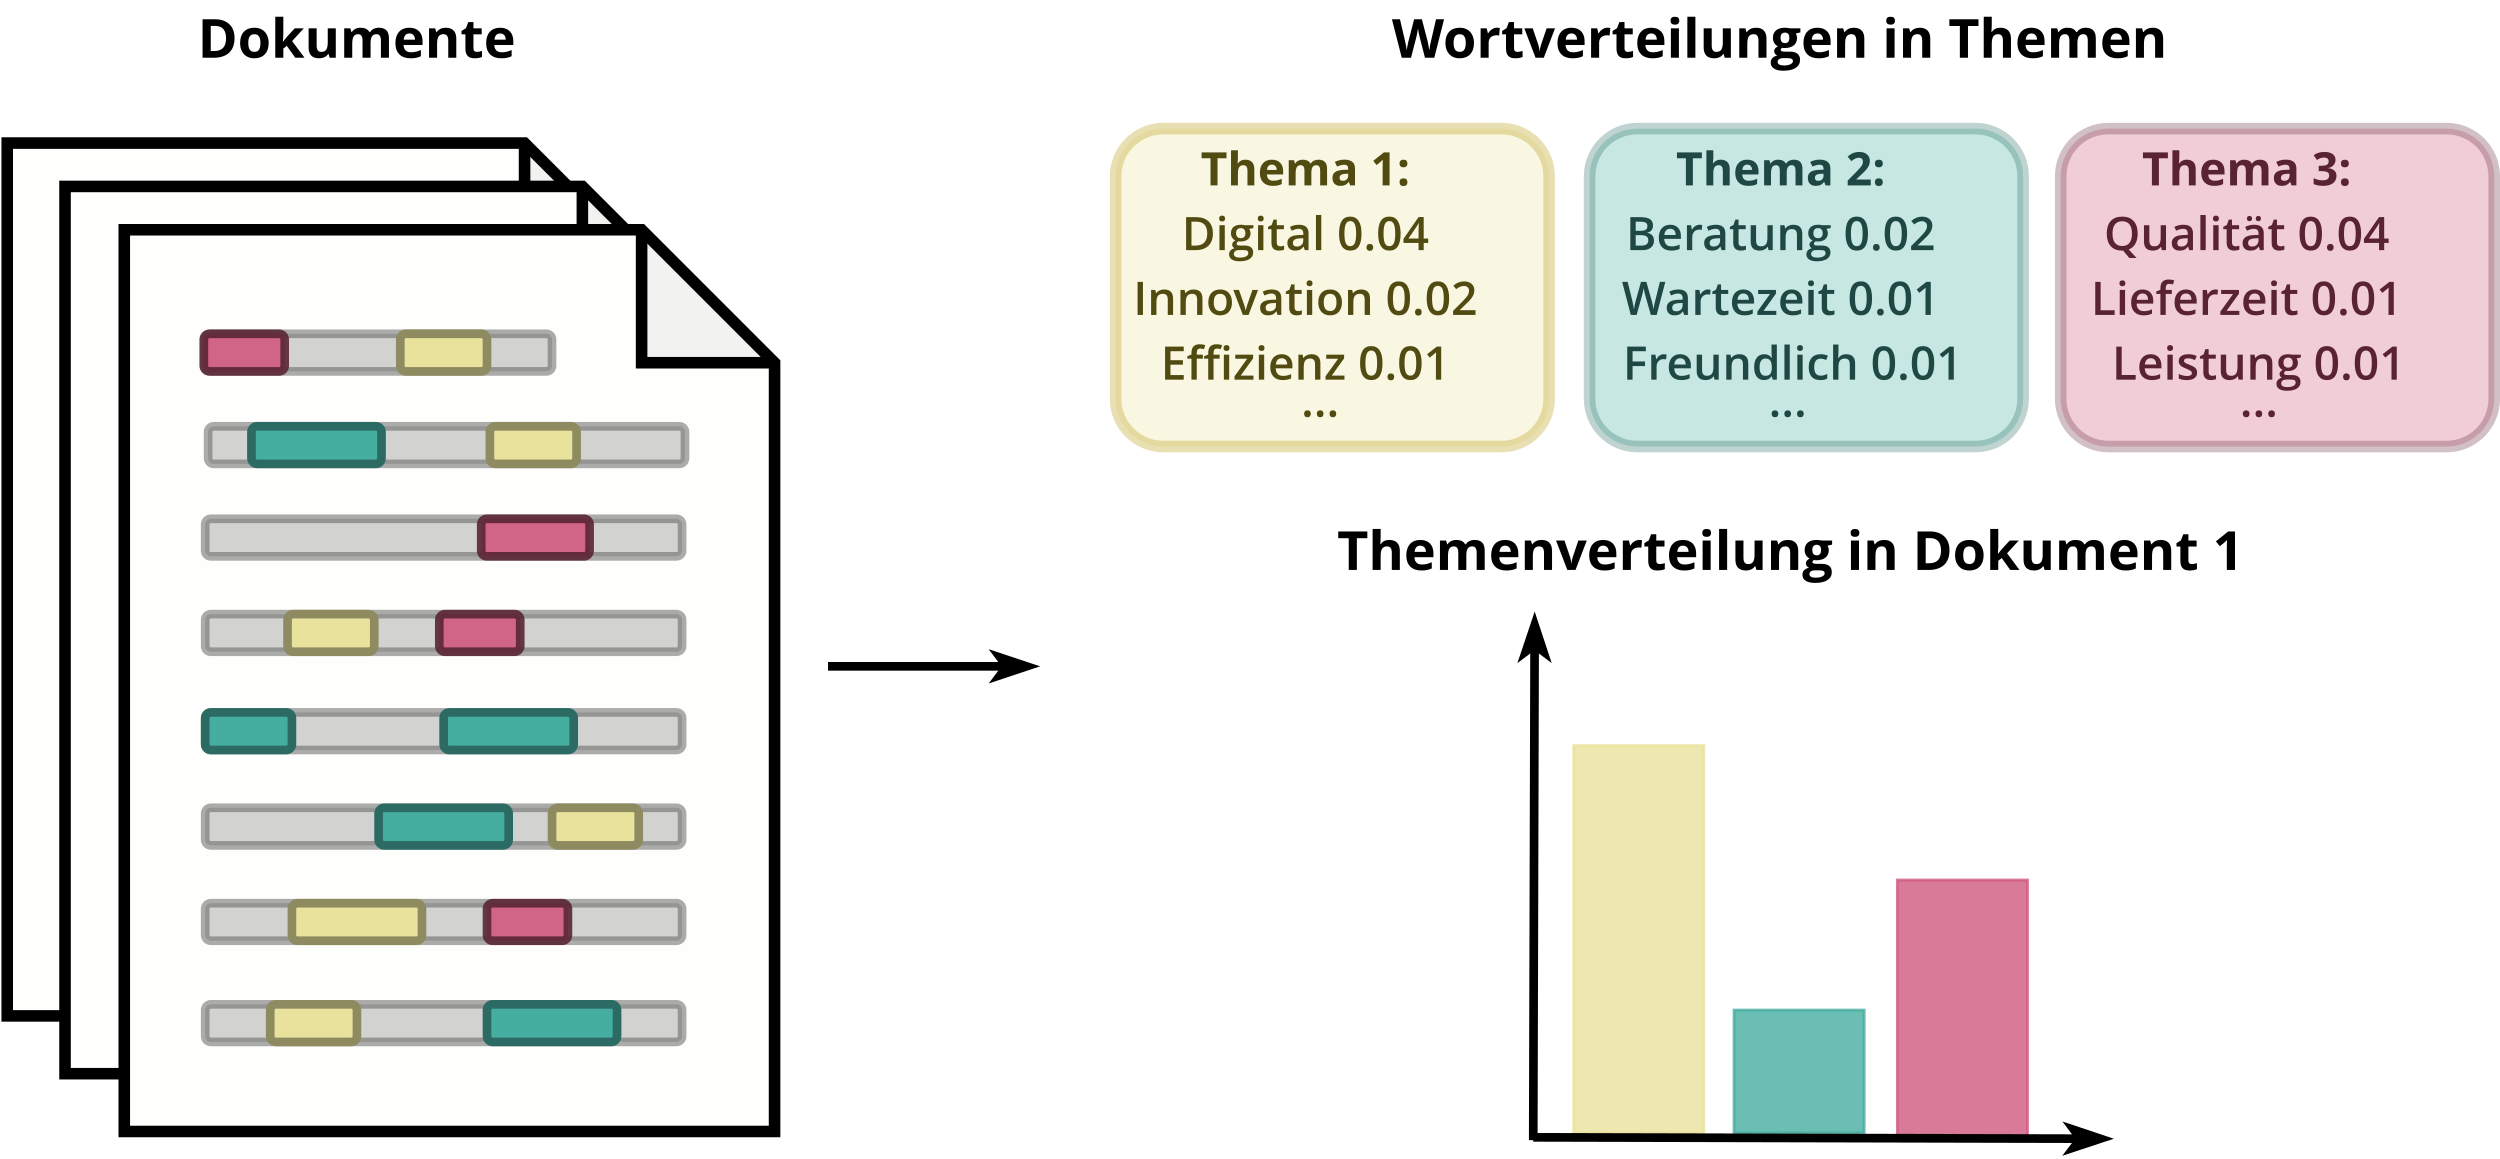
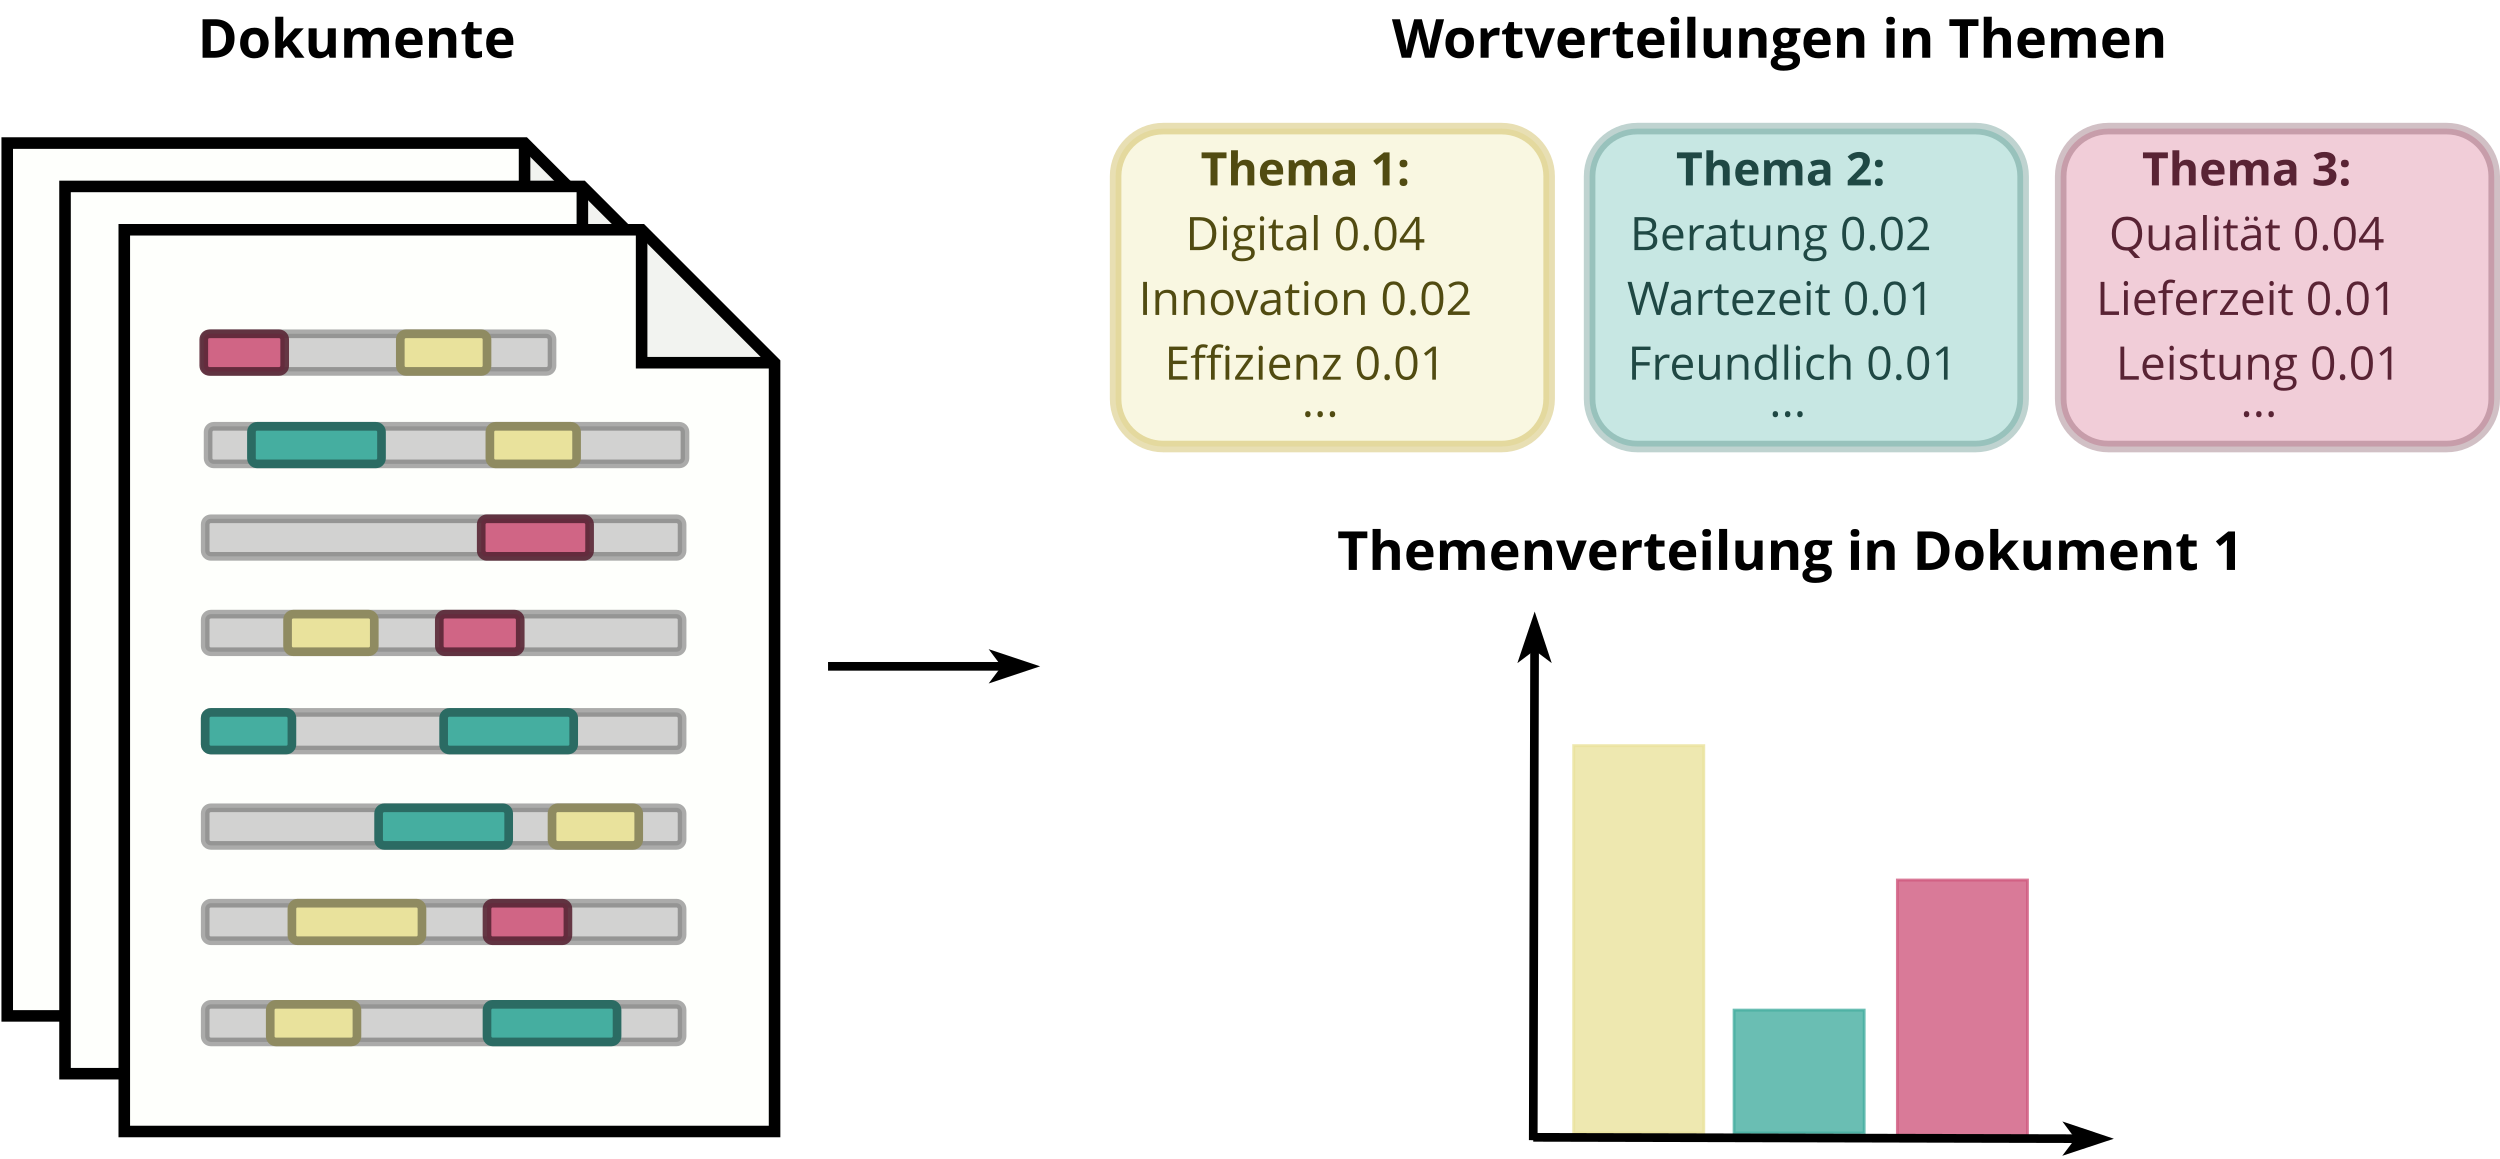
<svg xmlns="http://www.w3.org/2000/svg" version="1.1" width="865" height="401" viewBox="-0.5 -0.5 865 401" id="svg81">
  <defs id="defs1" />
  <g id="g81">
    <g data-cell-id="0" id="g80">
      <g data-cell-id="1" id="g79">
        <g data-cell-id="-S61edWA1xmkAxWAZh-a-18" id="g4">
          <g id="g3">
            <path d="m 2,49 h 179 l 46,46 V 351 H 2 Z" fill="#fefffc" stroke="#000000" stroke-width="4" stroke-miterlimit="10" pointer-events="all" id="path1" />
            <path d="m 181,49 v 46 h 46 z" fill-opacity="0.05" fill="#000000" stroke="none" pointer-events="all" id="path2" />
            <path d="m 181,49 v 46 h 46" fill="none" stroke="#000000" stroke-width="4" stroke-miterlimit="10" pointer-events="all" id="path3" />
          </g>
        </g>
        <g data-cell-id="-S61edWA1xmkAxWAZh-a-19" id="g7">
          <g id="g6">
            <path d="m 22,64 h 179 l 46,46 V 371 H 22 Z" fill="#fefffc" stroke="#000000" stroke-width="4" stroke-miterlimit="10" pointer-events="all" id="path4" />
            <path d="m 201,64 v 46 h 46 z" fill-opacity="0.05" fill="#000000" stroke="none" pointer-events="all" id="path5" />
            <path d="m 201,64 v 46 h 46" fill="none" stroke="#000000" stroke-width="4" stroke-miterlimit="10" pointer-events="all" id="path6" />
          </g>
        </g>
        <g data-cell-id="jbNSEPJm0w1Nrz4TCZUF-67" id="g9">
          <g id="g8">
            <rect x="385.5" y="44" width="150" height="110" rx="16.5" ry="16.5" fill-opacity="0.3" fill="#e9e29c" stroke="#b09500" stroke-opacity="0.3" stroke-width="4" pointer-events="all" id="rect7" />
          </g>
        </g>
        <g data-cell-id="hX4XhoOYx_TeXTkc3ZSz-9" id="g12">
          <g id="g11">
            <path d="m 42.5,79 h 179 l 46,46 v 266 h -225 z" fill="#fefffc" stroke="#000000" stroke-width="4" stroke-miterlimit="10" pointer-events="all" id="path9" />
            <path d="m 221.5,79 v 46 h 46 z" fill-opacity="0.05" fill="#000000" stroke="none" pointer-events="all" id="path10" />
            <path d="m 221.5,79 v 46 h 46" fill="none" stroke="#000000" stroke-width="4" stroke-miterlimit="10" pointer-events="all" id="path11" />
          </g>
        </g>
        <g data-cell-id="jbNSEPJm0w1Nrz4TCZUF-9" id="g14">
          <g id="g13">
            <rect x="70.5" y="115" width="120" height="13" rx="1.95" ry="1.95" fill-opacity="0.5" fill="#a6a6a6" stroke="#595959" stroke-opacity="0.5" stroke-width="3" pointer-events="all" id="rect12" />
          </g>
        </g>
        <g data-cell-id="jbNSEPJm0w1Nrz4TCZUF-22" id="g16">
          <g id="g15">
            <rect x="138" y="115" width="30" height="13" rx="1.95" ry="1.95" fill="#e9e29c" stroke="#8f8b61" stroke-width="3" pointer-events="all" id="rect14" />
          </g>
        </g>
        <g data-cell-id="jbNSEPJm0w1Nrz4TCZUF-27" id="g18">
          <g id="g17">
            <rect x="71.5" y="147" width="165" height="13" rx="1.95" ry="1.95" fill-opacity="0.5" fill="#a6a6a6" stroke="#595959" stroke-opacity="0.5" stroke-width="3" pointer-events="all" id="rect16" />
          </g>
        </g>
        <g data-cell-id="jbNSEPJm0w1Nrz4TCZUF-28" id="g20">
          <g id="g19">
            <rect x="70.5" y="179" width="165" height="13" rx="1.95" ry="1.95" fill-opacity="0.5" fill="#a6a6a6" stroke="#595959" stroke-opacity="0.5" stroke-width="3" pointer-events="all" id="rect18" />
          </g>
        </g>
        <g data-cell-id="jbNSEPJm0w1Nrz4TCZUF-29" id="g22">
          <g id="g21">
            <rect x="70.5" y="212" width="165" height="13" rx="1.95" ry="1.95" fill-opacity="0.5" fill="#a6a6a6" stroke="#595959" stroke-opacity="0.5" stroke-width="3" pointer-events="all" id="rect20" />
          </g>
        </g>
        <g data-cell-id="jbNSEPJm0w1Nrz4TCZUF-33" id="g24">
          <g id="g23">
            <rect x="70.5" y="246" width="165" height="13" rx="1.95" ry="1.95" fill-opacity="0.5" fill="#a6a6a6" stroke="#595959" stroke-opacity="0.5" stroke-width="3" pointer-events="all" id="rect22" />
          </g>
        </g>
        <g data-cell-id="jbNSEPJm0w1Nrz4TCZUF-34" id="g26">
          <g id="g25">
            <rect x="70.5" y="279" width="165" height="13" rx="1.95" ry="1.95" fill-opacity="0.5" fill="#a6a6a6" stroke="#595959" stroke-opacity="0.5" stroke-width="3" pointer-events="all" id="rect24" />
          </g>
        </g>
        <g data-cell-id="jbNSEPJm0w1Nrz4TCZUF-35" id="g28">
          <g id="g27">
            <rect x="70.5" y="312" width="165" height="13" rx="1.95" ry="1.95" fill-opacity="0.5" fill="#a6a6a6" stroke="#595959" stroke-opacity="0.5" stroke-width="3" pointer-events="all" id="rect26" />
          </g>
        </g>
        <g data-cell-id="jbNSEPJm0w1Nrz4TCZUF-36" id="g30">
          <g id="g29">
            <rect x="70.5" y="347" width="165" height="13" rx="1.95" ry="1.95" fill-opacity="0.5" fill="#a6a6a6" stroke="#595959" stroke-opacity="0.5" stroke-width="3" pointer-events="all" id="rect28" />
          </g>
        </g>
        <g data-cell-id="jbNSEPJm0w1Nrz4TCZUF-18" id="g32">
          <g id="g31">
            <rect x="86.5" y="147" width="45" height="13" rx="1.95" ry="1.95" fill="#45aea0" stroke="#2b6b63" stroke-width="3" pointer-events="all" id="rect30" />
          </g>
        </g>
        <g data-cell-id="jbNSEPJm0w1Nrz4TCZUF-45" id="g34">
          <g id="g33">
            <rect x="169" y="147" width="30" height="13" rx="1.95" ry="1.95" fill="#e9e29c" stroke="#8f8b61" stroke-width="3" pointer-events="all" id="rect32" />
          </g>
        </g>
        <g data-cell-id="jbNSEPJm0w1Nrz4TCZUF-46" id="g36">
          <g id="g35">
            <rect x="99" y="212" width="30" height="13" rx="1.95" ry="1.95" fill="#e9e29c" stroke="#8f8b61" stroke-width="3" pointer-events="all" id="rect34" />
          </g>
        </g>
        <g data-cell-id="jbNSEPJm0w1Nrz4TCZUF-47" id="g38">
          <g id="g37">
            <rect x="153" y="246" width="45" height="13" rx="1.95" ry="1.95" fill="#45aea0" stroke="#2b6b63" stroke-width="3" pointer-events="all" id="rect36" />
          </g>
        </g>
        <g data-cell-id="jbNSEPJm0w1Nrz4TCZUF-48" id="g40">
          <g id="g39">
            <rect x="70.5" y="246" width="30" height="13" rx="1.95" ry="1.95" fill="#45aea0" stroke="#2b6b63" stroke-width="3" pointer-events="all" id="rect38" />
          </g>
        </g>
        <g data-cell-id="jbNSEPJm0w1Nrz4TCZUF-49" id="g42">
          <g id="g41">
            <rect x="190.5" y="279" width="30" height="13" rx="1.95" ry="1.95" fill="#e9e29c" stroke="#8f8b61" stroke-width="3" pointer-events="all" id="rect40" />
          </g>
        </g>
        <g data-cell-id="jbNSEPJm0w1Nrz4TCZUF-50" id="g44">
          <g id="g43">
            <rect x="130.5" y="279" width="45" height="13" rx="1.95" ry="1.95" fill="#45aea0" stroke="#2b6b63" stroke-width="3" pointer-events="all" id="rect42" />
          </g>
        </g>
        <g data-cell-id="jbNSEPJm0w1Nrz4TCZUF-51" id="g46">
          <g id="g45">
            <rect x="100.5" y="312" width="45" height="13" rx="1.95" ry="1.95" fill="#e9e29c" stroke="#8f8b61" stroke-width="3" pointer-events="all" id="rect44" />
          </g>
        </g>
        <g data-cell-id="jbNSEPJm0w1Nrz4TCZUF-52" id="g48">
          <g id="g47">
            <rect x="168" y="347" width="45" height="13" rx="1.95" ry="1.95" fill="#45aea0" stroke="#2b6b63" stroke-width="3" pointer-events="all" id="rect46" />
          </g>
        </g>
        <g data-cell-id="jbNSEPJm0w1Nrz4TCZUF-53" id="g50">
          <g id="g49">
            <rect x="93" y="347" width="30" height="13" rx="1.95" ry="1.95" fill="#e9e29c" stroke="#8f8b61" stroke-width="3" pointer-events="all" id="rect48" />
          </g>
        </g>
        <g data-cell-id="jbNSEPJm0w1Nrz4TCZUF-59" id="g52">
          <g id="g51">
            <path d="m 286,230.05 h 61.9" fill="none" stroke="#000000" stroke-width="3" stroke-miterlimit="10" pointer-events="stroke" id="path50" />
            <path d="m 354.65,230.05 -9,3 2.25,-3 -2.25,-3 z" fill="#000000" stroke="#000000" stroke-width="3" stroke-miterlimit="10" pointer-events="all" id="path51" />
          </g>
        </g>
        <g data-cell-id="jbNSEPJm0w1Nrz4TCZUF-66" id="g54">
          <g id="g53">
            <rect x="549.5" y="44" width="150" height="110" rx="16.5" ry="16.5" fill-opacity="0.3" fill="#45aea0" stroke="#2b6b63" stroke-opacity="0.3" stroke-width="4" pointer-events="all" id="rect52" />
          </g>
        </g>
        <g data-cell-id="-S61edWA1xmkAxWAZh-a-3" id="g56">
          <g id="g55" />
        </g>
        <g data-cell-id="-S61edWA1xmkAxWAZh-a-7" id="g58">
          <g id="g57">
            <rect x="712.5" y="44" width="150" height="110" rx="16.5" ry="16.5" fill-opacity="0.3" fill="#cf597e" stroke="#662c3e" stroke-opacity="0.3" stroke-width="4" pointer-events="all" id="rect56" />
          </g>
        </g>
        <g data-cell-id="-S61edWA1xmkAxWAZh-a-9" id="g60">
          <g id="g59" />
        </g>
        <g data-cell-id="-S61edWA1xmkAxWAZh-a-12" id="g62">
          <g id="g61">
            <path d="m 530,394 0.47,-171.4" fill="none" stroke="#000000" stroke-width="3" stroke-miterlimit="10" pointer-events="stroke" id="path60" />
            <path d="m 530.49,215.85 2.98,9.01 -3,-2.26 -3,2.25 z" fill="#000000" stroke="#000000" stroke-width="3" stroke-miterlimit="10" pointer-events="all" id="path61" />
          </g>
        </g>
        <g data-cell-id="-S61edWA1xmkAxWAZh-a-20" id="g64">
          <g id="g63">
            <rect x="499.5" y="302" width="134" height="45" fill-opacity="0.8" fill="#e9e29c" stroke="#e9e29c" stroke-opacity="0.8" transform="rotate(90,566.5,324.5)" pointer-events="all" id="rect62" />
          </g>
        </g>
        <g data-cell-id="-S61edWA1xmkAxWAZh-a-21" id="g66">
          <g id="g65">
            <rect x="600.75" y="347.75" width="42.5" height="45" fill-opacity="0.8" fill="#45aea0" stroke="#45aea0" stroke-opacity="0.8" transform="rotate(90,622,370.25)" pointer-events="all" id="rect64" />
          </g>
        </g>
        <g data-cell-id="-S61edWA1xmkAxWAZh-a-23" id="g68">
          <g id="g67">
            <rect x="634.25" y="325.75" width="88.5" height="45" fill-opacity="0.8" fill="#cf597e" stroke="#cf597e" stroke-opacity="0.8" transform="rotate(90,678.5,348.25)" pointer-events="all" id="rect66" />
          </g>
        </g>
        <g data-cell-id="-S61edWA1xmkAxWAZh-a-13" id="g70">
          <g id="g69">
            <path d="m 530,393.02 189.4,0.46" fill="none" stroke="#000000" stroke-width="3" stroke-miterlimit="10" pointer-events="stroke" id="path68" />
            <path d="m 726.15,393.49 -9.01,2.98 2.26,-2.99 -2.25,-3.01 z" fill="#000000" stroke="#000000" stroke-width="3" stroke-miterlimit="10" pointer-events="all" id="path69" />
          </g>
        </g>
        <g data-cell-id="VPJiXSndZvqjYlxO2-Vh-1" id="g72">
          <g id="g71">
            <rect x="70" y="115" width="28" height="13" rx="1.95" ry="1.95" fill-opacity="0.9" fill="#cf597e" stroke="#592636" stroke-opacity="0.9" stroke-width="3" pointer-events="all" id="rect70" />
          </g>
        </g>
        <g data-cell-id="VPJiXSndZvqjYlxO2-Vh-2" id="g74">
          <g id="g73">
            <rect x="166" y="179" width="37.5" height="13" rx="1.95" ry="1.95" fill-opacity="0.9" fill="#cf597e" stroke="#592636" stroke-opacity="0.9" stroke-width="3" pointer-events="all" id="rect72" />
          </g>
        </g>
        <g data-cell-id="VPJiXSndZvqjYlxO2-Vh-3" id="g76">
          <g id="g75">
            <rect x="151.5" y="212" width="28" height="13" rx="1.95" ry="1.95" fill-opacity="0.9" fill="#cf597e" stroke="#592636" stroke-opacity="0.9" stroke-width="3" pointer-events="all" id="rect74" />
          </g>
        </g>
        <g data-cell-id="VPJiXSndZvqjYlxO2-Vh-5" id="g78">
          <g id="g77">
            <rect x="168" y="312" width="28" height="13" rx="1.95" ry="1.95" fill-opacity="0.9" fill="#cf597e" stroke="#592636" stroke-opacity="0.9" stroke-width="3" pointer-events="all" id="rect76" />
          </g>
        </g>
      </g>
    </g>
  </g>
  <text xml:space="preserve" style="font-weight:bold;font-size:18.667px;line-height:1.5;font-family:'Open Sans';-inkscape-font-specification:'Open Sans Bold';text-align:center;writing-mode:lr-tb;direction:ltr;text-anchor:middle;fill:#000000;fill-rule:evenodd;stroke-width:2.513" x="130.18" y="19.482" id="text81">
    <tspan id="tspan81" x="130.18" y="19.482">Dokumente</tspan>
  </text>
-   <text xml:space="preserve" style="font-style:normal;font-variant:normal;font-weight:600;font-stretch:normal;font-size:16px;line-height:1.4;font-family:'Open Sans';-inkscape-font-specification:'Open Sans Semi-Bold';text-align:center;writing-mode:lr-tb;direction:ltr;text-anchor:middle;fill:#8f8b61;fill-opacity:1;fill-rule:evenodd;stroke-width:2.513" x="461.539" y="63.656" id="text84">
+   <text xml:space="preserve" style="font-style:normal;font-variant:normal;font-weight:400;font-stretch:normal;font-size:16px;line-height:1.4;font-family:'Open Sans';-inkscape-font-specification:'Open Sans Semi-Bold';text-align:center;writing-mode:lr-tb;direction:ltr;text-anchor:middle;fill:#8f8b61;fill-opacity:1;fill-rule:evenodd;stroke-width:2.513" x="461.539" y="63.656" id="text84">
    <tspan id="tspan84" x="461.539" y="63.656" style="font-style:normal;font-variant:normal;font-weight:bold;font-stretch:normal;font-size:16px;line-height:1.4;font-family:'Open Sans';-inkscape-font-specification:'Open Sans Bold';fill:#514b11;fill-opacity:1">Thema 1:</tspan>
    <tspan x="461.539" y="86.056" id="tspan85" style="font-size:16px;line-height:1.4;fill:#514b11;fill-opacity:1">Digital 0.04</tspan>
    <tspan x="461.539" y="108.456" id="tspan86" style="font-size:16px;line-height:1.4;fill:#514b11;fill-opacity:1">Innovation 0.02</tspan>
    <tspan x="461.539" y="130.856" id="tspan87" style="font-size:16px;line-height:1.4;fill:#514b11;fill-opacity:1">Effizienz 0.01</tspan>
    <tspan x="461.539" y="153.256" id="tspan88" style="font-size:16px;line-height:1.4;fill:#514b11;fill-opacity:1" />
  </text>
  <text xml:space="preserve" style="font-weight:bold;font-size:18.667px;line-height:1.5;font-family:'Open Sans';-inkscape-font-specification:'Open Sans Bold';text-align:center;writing-mode:lr-tb;direction:ltr;text-anchor:middle;fill:#000000;fill-rule:evenodd;stroke-width:2.513" x="622.497" y="19.482" id="text82">
    <tspan id="tspan82" x="622.497" y="19.482">Wortverteilungen in Themen</tspan>
  </text>
  <text xml:space="preserve" style="font-style:normal;font-variant:normal;font-weight:bold;font-stretch:normal;font-size:16px;line-height:1.4;font-family:'Open Sans';-inkscape-font-specification:'Open Sans Bold';text-align:center;writing-mode:lr-tb;direction:ltr;text-anchor:middle;fill:#1f4844;fill-opacity:1;fill-rule:evenodd;stroke-width:2.513" x="626.015" y="63.656" id="text89">
    <tspan id="tspan89" x="626.015" y="63.656">Thema 2:</tspan>
-     <tspan x="626.015" y="86.056" id="tspan90" style="font-style:normal;font-variant:normal;font-weight:600;font-stretch:normal;font-size:16px;line-height:1.4;font-family:'Open Sans';-inkscape-font-specification:'Open Sans Semi-Bold';fill:#1f4844;fill-opacity:1">Beratung 0.02</tspan>
-     <tspan x="626.015" y="108.456" id="tspan91" style="font-style:normal;font-variant:normal;font-weight:600;font-stretch:normal;font-size:16px;line-height:1.4;font-family:'Open Sans';-inkscape-font-specification:'Open Sans Semi-Bold';fill:#1f4844;fill-opacity:1">Wartezeit 0.01</tspan>
-     <tspan x="626.015" y="130.856" id="tspan93" style="font-style:normal;font-variant:normal;font-weight:600;font-stretch:normal;font-size:16px;line-height:1.4;font-family:'Open Sans';-inkscape-font-specification:'Open Sans Semi-Bold';fill:#1f4844;fill-opacity:1">Freundlich 0.01</tspan>
+     <tspan x="626.015" y="86.056" id="tspan90" style="font-style:normal;font-variant:normal;font-weight:400;font-stretch:normal;font-size:16px;line-height:1.4;font-family:'Open Sans';-inkscape-font-specification:'Open Sans Semi-Bold';fill:#1f4844;fill-opacity:1">Beratung 0.02</tspan>
+     <tspan x="626.015" y="108.456" id="tspan91" style="font-style:normal;font-variant:normal;font-weight:400;font-stretch:normal;font-size:16px;line-height:1.4;font-family:'Open Sans';-inkscape-font-specification:'Open Sans Semi-Bold';fill:#1f4844;fill-opacity:1">Wartezeit 0.01</tspan>
+     <tspan x="626.015" y="130.856" id="tspan93" style="font-style:normal;font-variant:normal;font-weight:400;font-stretch:normal;font-size:16px;line-height:1.4;font-family:'Open Sans';-inkscape-font-specification:'Open Sans Semi-Bold';fill:#1f4844;fill-opacity:1">Freundlich 0.01</tspan>
  </text>
  <text xml:space="preserve" style="font-style:normal;font-variant:normal;font-weight:bold;font-stretch:normal;font-size:16px;line-height:1.4;font-family:'Open Sans';-inkscape-font-specification:'Open Sans Bold';text-align:center;writing-mode:lr-tb;direction:ltr;text-anchor:middle;fill:#592334;fill-opacity:1;fill-rule:evenodd;stroke-width:2.513" x="787.259" y="63.656" id="text94">
    <tspan id="tspan94" x="787.259" y="63.656">Thema 3:</tspan>
-     <tspan x="787.259" y="86.056" id="tspan95" style="font-style:normal;font-variant:normal;font-weight:600;font-stretch:normal;font-size:16px;line-height:1.4;font-family:'Open Sans';-inkscape-font-specification:'Open Sans Semi-Bold';fill:#592334;fill-opacity:1">Qualität 0.04</tspan>
-     <tspan x="787.259" y="108.456" id="tspan96" style="font-style:normal;font-variant:normal;font-weight:600;font-stretch:normal;font-size:16px;line-height:1.4;font-family:'Open Sans';-inkscape-font-specification:'Open Sans Semi-Bold';fill:#592334;fill-opacity:1">Lieferzeit 0.01</tspan>
-     <tspan x="787.259" y="130.856" id="tspan98" style="font-style:normal;font-variant:normal;font-weight:600;font-stretch:normal;font-size:16px;line-height:1.4;font-family:'Open Sans';-inkscape-font-specification:'Open Sans Semi-Bold';fill:#592334;fill-opacity:1">Leistung 0.01</tspan>
+     <tspan x="787.259" y="86.056" id="tspan95" style="font-style:normal;font-variant:normal;font-weight:400;font-stretch:normal;font-size:16px;line-height:1.4;font-family:'Open Sans';-inkscape-font-specification:'Open Sans Semi-Bold';fill:#592334;fill-opacity:1">Qualität 0.04</tspan>
+     <tspan x="787.259" y="108.456" id="tspan96" style="font-style:normal;font-variant:normal;font-weight:400;font-stretch:normal;font-size:16px;line-height:1.4;font-family:'Open Sans';-inkscape-font-specification:'Open Sans Semi-Bold';fill:#592334;fill-opacity:1">Lieferzeit 0.01</tspan>
+     <tspan x="787.259" y="130.856" id="tspan98" style="font-style:normal;font-variant:normal;font-weight:400;font-stretch:normal;font-size:16px;line-height:1.4;font-family:'Open Sans';-inkscape-font-specification:'Open Sans Semi-Bold';fill:#592334;fill-opacity:1">Leistung 0.01</tspan>
  </text>
  <text xml:space="preserve" style="font-weight:bold;font-size:18.667px;line-height:1.5;font-family:'Open Sans';-inkscape-font-specification:'Open Sans Bold';text-align:center;writing-mode:lr-tb;direction:ltr;text-anchor:middle;fill:#000000;fill-rule:evenodd;stroke-width:2.513" x="626.227" y="196.706" id="text83">
    <tspan id="tspan83" x="626.227" y="196.706">Themenverteilung in Dokument 1</tspan>
  </text>
-   <text xml:space="preserve" style="font-weight:600;font-size:16px;line-height:1.5;font-family:'Open Sans';-inkscape-font-specification:'Open Sans Semi-Bold';text-align:center;writing-mode:lr-tb;direction:ltr;text-anchor:middle;fill:#514b11;fill-opacity:1;fill-rule:evenodd;stroke-width:2.513" x="462.507" y="143.633" id="text92">
+   <text xml:space="preserve" style="font-weight:400;font-size:16px;line-height:1.5;font-family:'Open Sans';-inkscape-font-specification:'Open Sans Semi-Bold';text-align:center;writing-mode:lr-tb;direction:ltr;text-anchor:middle;fill:#514b11;fill-opacity:1;fill-rule:evenodd;stroke-width:2.513" x="462.507" y="143.633" id="text92">
    <tspan id="tspan92" x="462.507" y="143.633">...</tspan>
  </text>
-   <text xml:space="preserve" style="font-weight:600;font-size:16px;line-height:1.5;font-family:'Open Sans';-inkscape-font-specification:'Open Sans Semi-Bold';text-align:center;writing-mode:lr-tb;direction:ltr;text-anchor:middle;fill:#1f4844;fill-opacity:1;fill-rule:evenodd;stroke-width:2.513" x="624.267" y="143.633" id="text97">
+   <text xml:space="preserve" style="font-weight:400;font-size:16px;line-height:1.5;font-family:'Open Sans';-inkscape-font-specification:'Open Sans Semi-Bold';text-align:center;writing-mode:lr-tb;direction:ltr;text-anchor:middle;fill:#1f4844;fill-opacity:1;fill-rule:evenodd;stroke-width:2.513" x="624.267" y="143.633" id="text97">
    <tspan id="tspan97" x="624.267" y="143.633">...</tspan>
  </text>
-   <text xml:space="preserve" style="font-weight:600;font-size:16px;line-height:1.5;font-family:'Open Sans';-inkscape-font-specification:'Open Sans Semi-Bold';text-align:center;writing-mode:lr-tb;direction:ltr;text-anchor:middle;fill:#592334;fill-rule:evenodd;stroke-width:2.513" x="787.296" y="143.633" id="text99">
+   <text xml:space="preserve" style="font-weight:400;font-size:16px;line-height:1.5;font-family:'Open Sans';-inkscape-font-specification:'Open Sans Semi-Bold';text-align:center;writing-mode:lr-tb;direction:ltr;text-anchor:middle;fill:#592334;fill-rule:evenodd;stroke-width:2.513" x="787.296" y="143.633" id="text99">
    <tspan id="tspan99" x="787.296" y="143.633">...</tspan>
  </text>
</svg>
